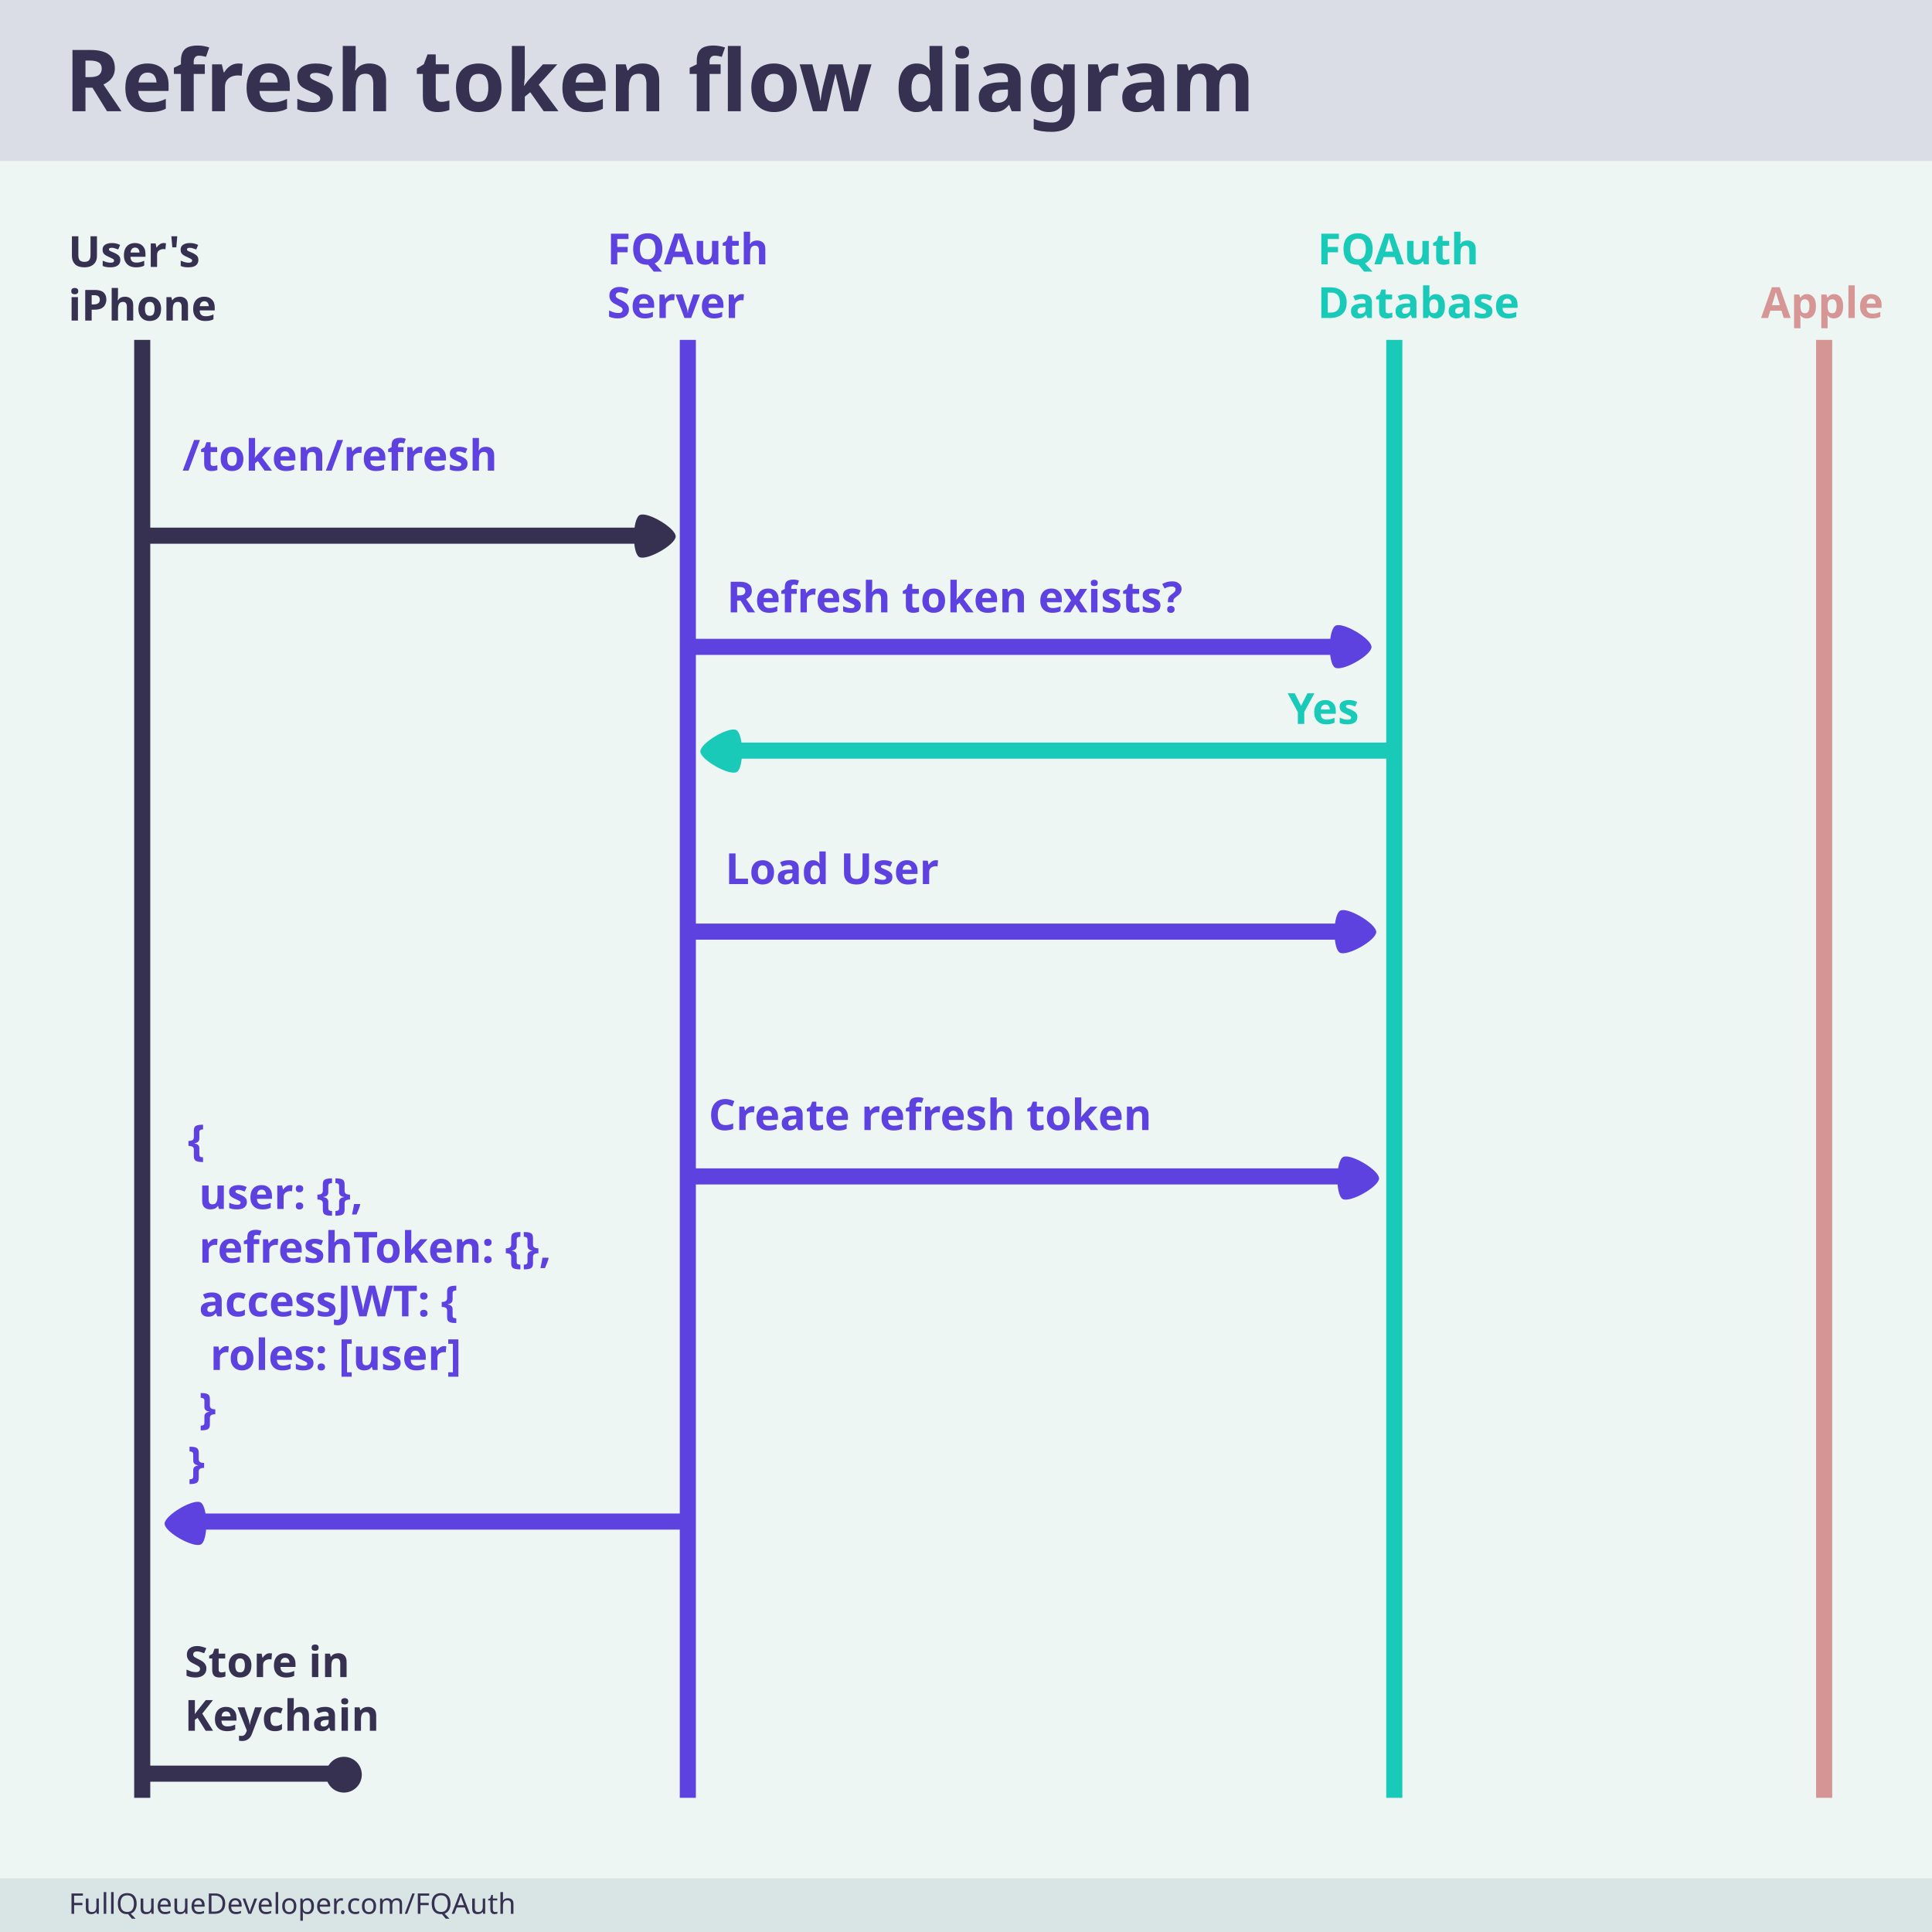
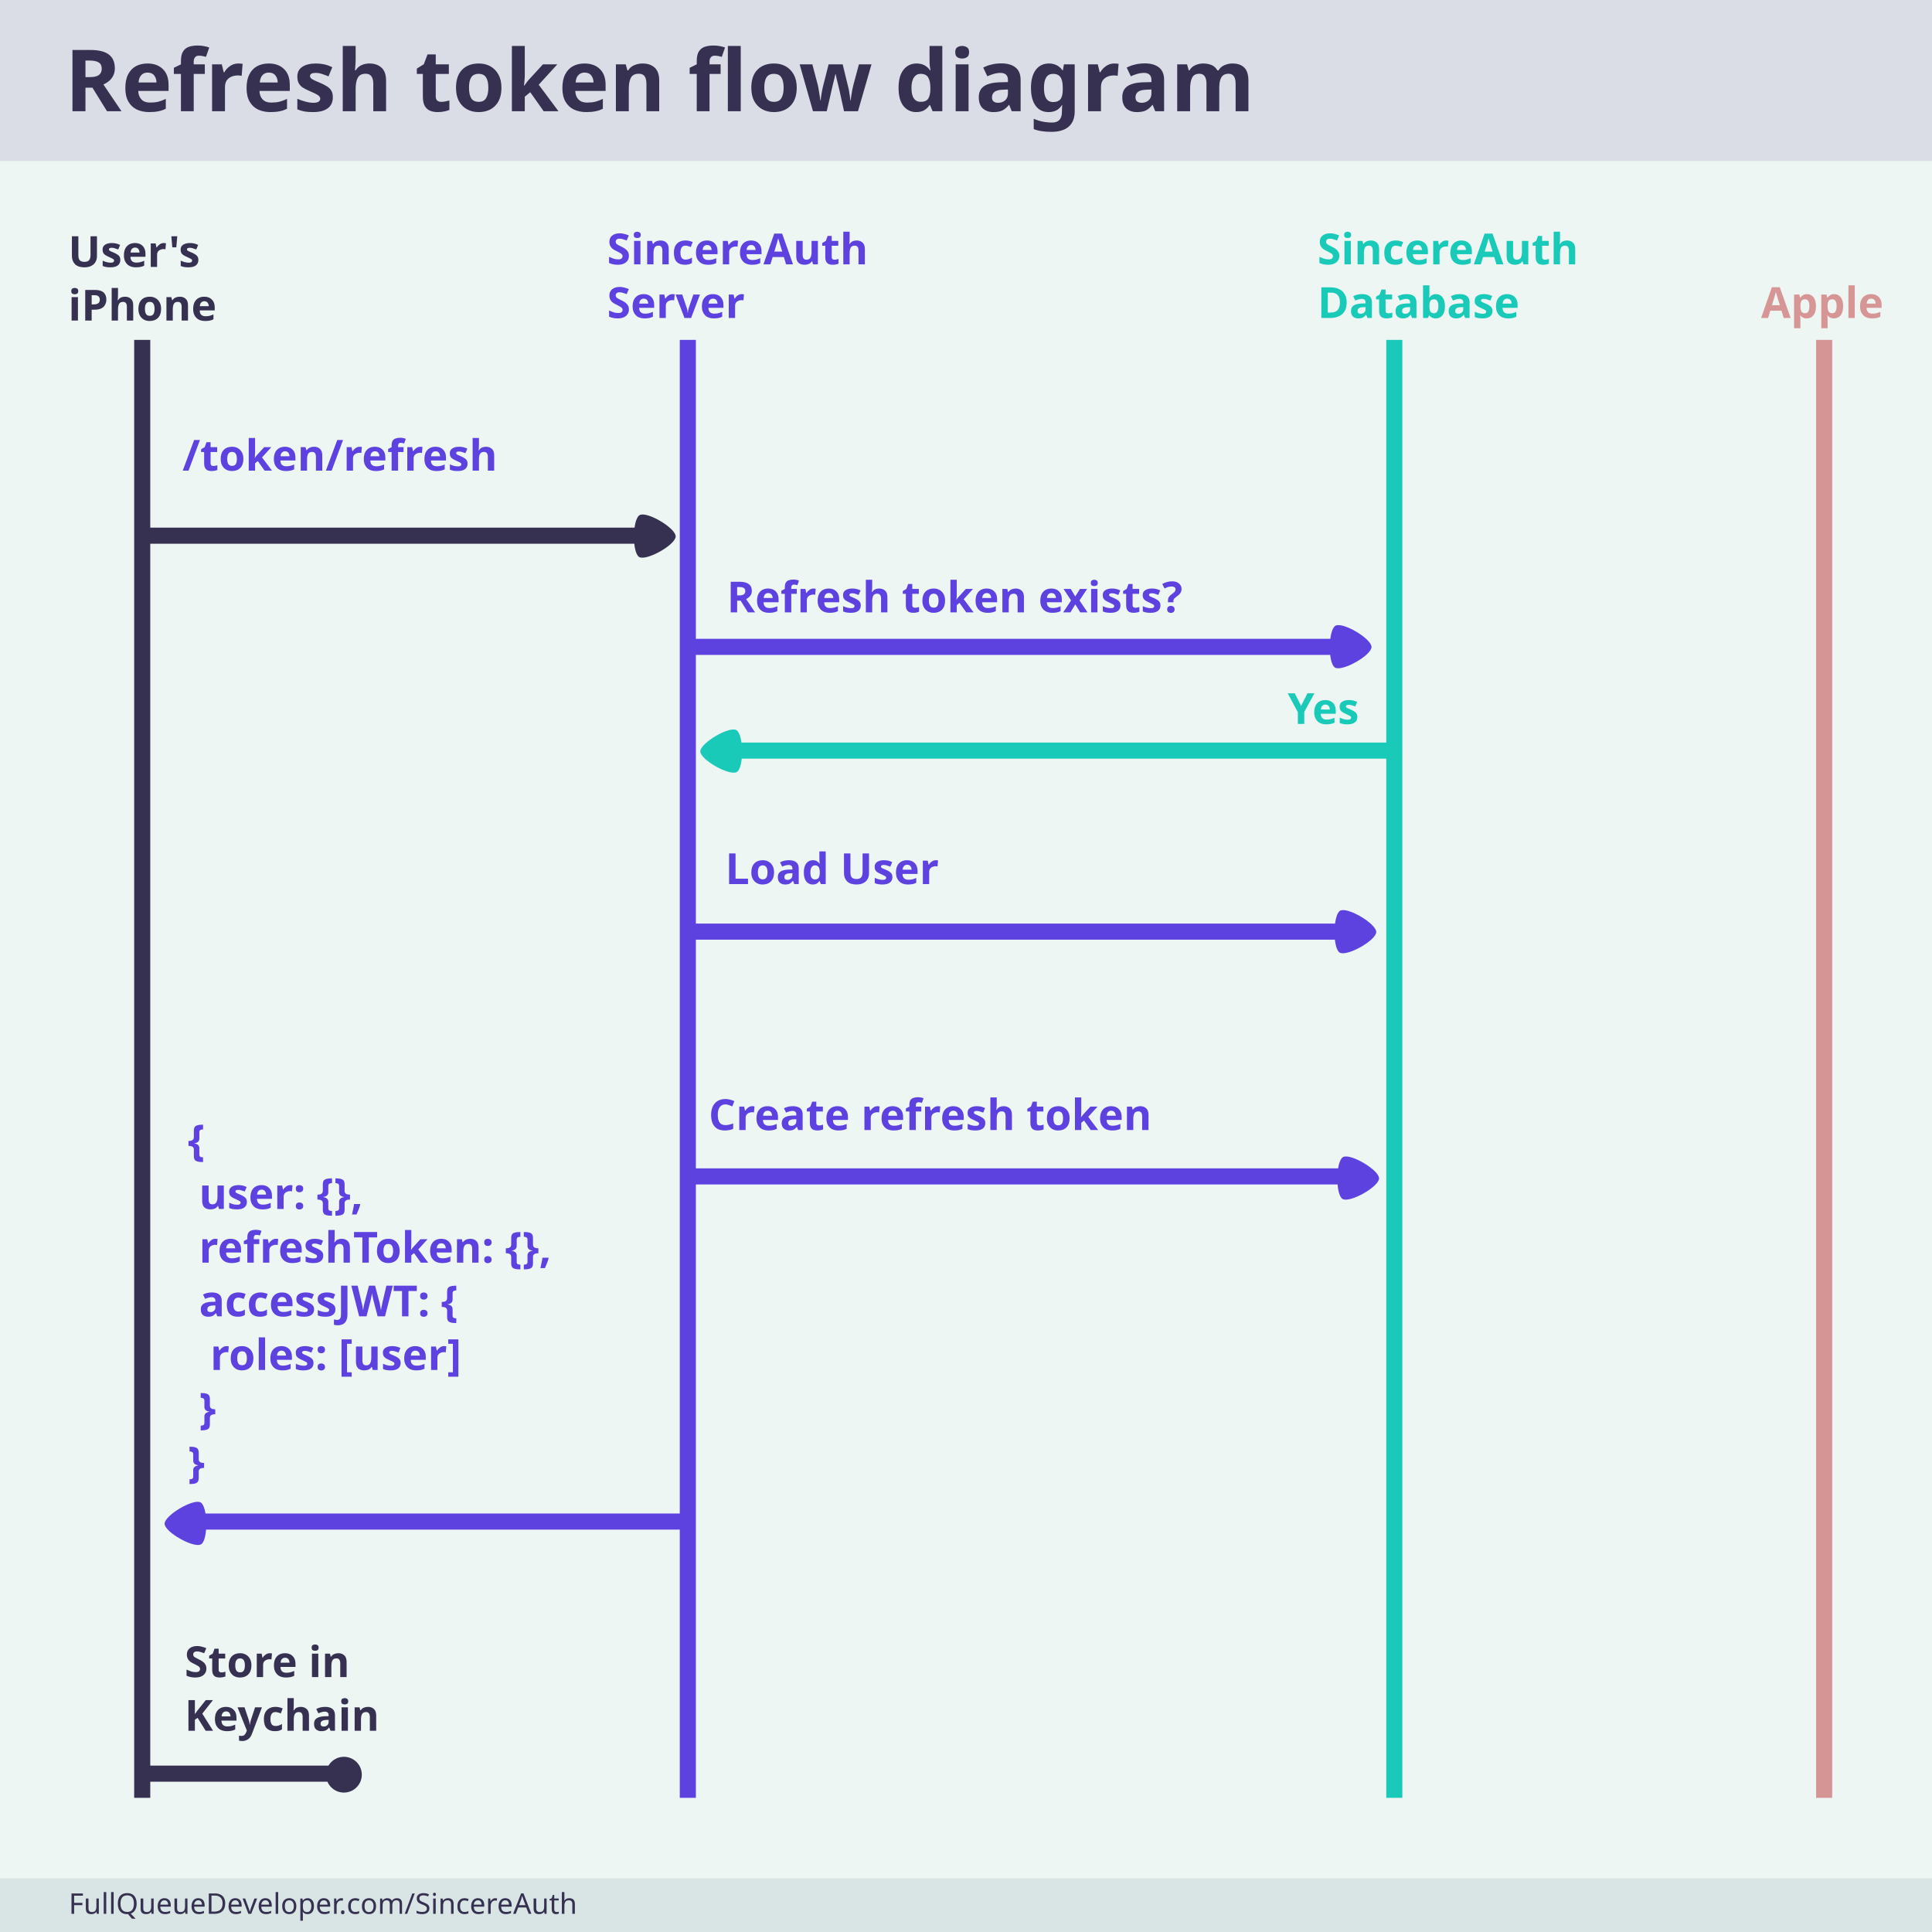
<svg xmlns="http://www.w3.org/2000/svg" width="1080" height="1080" viewBox="0 0 285.75 285.75" version="1.1" id="svg11406">
  <defs id="defs11403">
    <rect x="536.989" y="307.65" width="268.495" height="26.104" id="rect3155" />
    <rect x="66.886" y="29.081" width="674.675" height="42.167" id="rect474" />
  </defs>
  <g id="layer4">
    <rect style="fill:#eef6f4;fill-opacity:1;fill-rule:evenodd;stroke:none;stroke-width:1.058;stroke-linejoin:bevel;stroke-dasharray:none;stroke-opacity:1;paint-order:markers fill stroke" id="rect10173" width="285.75" height="285.75" x="0" y="0" ry="0" />
  </g>
  <g id="layer2" style="display:inline">
    <rect style="display:inline;fill:#dadde5;fill-opacity:1;fill-rule:evenodd;stroke-width:4.282;stroke-linejoin:bevel;paint-order:markers fill stroke" id="rect3323" width="285.75" height="23.812" x="1.110223e-16" y="0" ry="0" />
    <rect style="display:inline;fill:#d9e5e5;fill-opacity:1;fill-rule:evenodd;stroke-width:2.472;stroke-linejoin:bevel;paint-order:markers fill stroke" id="rect3323-1" width="285.75" height="7.938" x="0" y="277.812" ry="0" />
    <text xml:space="preserve" style="font-style:normal;font-variant:normal;font-weight:bold;font-stretch:normal;font-size:12.7px;font-family:MonoLisa;-inkscape-font-specification:'MonoLisa, Bold';font-variant-ligatures:normal;font-variant-caps:normal;font-variant-numeric:normal;font-variant-east-asian:normal;fill:#363051;fill-rule:evenodd;stroke-width:4.371;stroke-linejoin:bevel;paint-order:markers fill stroke" x="9.58" y="16.451" id="text480">
      <tspan id="tspan478" x="9.58" y="16.451" style="font-style:normal;font-variant:normal;font-weight:bold;font-stretch:normal;font-size:12.7px;font-family:MonoLisa;-inkscape-font-specification:'MonoLisa, Bold';font-variant-ligatures:normal;font-variant-caps:normal;font-variant-numeric:normal;font-variant-east-asian:normal;stroke-width:4.371">Refresh token flow diagram</tspan>
    </text>
    <text xml:space="preserve" style="font-style:normal;font-variant:normal;font-weight:500;font-stretch:normal;font-size:4.233px;font-family:MonoLisa;-inkscape-font-specification:'MonoLisa, Medium';font-variant-ligatures:normal;font-variant-caps:normal;font-variant-numeric:normal;font-variant-east-asian:normal;fill:#363051;fill-rule:evenodd;stroke-width:4.371;stroke-linejoin:bevel;paint-order:markers fill stroke" x="10.168" y="283.062" id="text603">
-       <tspan id="tspan601" style="font-style:normal;font-variant:normal;font-weight:500;font-stretch:normal;font-size:4.233px;font-family:MonoLisa;-inkscape-font-specification:'MonoLisa, Medium';font-variant-ligatures:normal;font-variant-caps:normal;font-variant-numeric:normal;font-variant-east-asian:normal;stroke-width:4.371" x="10.168" y="283.062">FullQueueDeveloper.com/FQAuth</tspan>
+       <tspan id="tspan601" style="font-style:normal;font-variant:normal;font-weight:500;font-stretch:normal;font-size:4.233px;font-family:MonoLisa;-inkscape-font-specification:'MonoLisa, Medium';font-variant-ligatures:normal;font-variant-caps:normal;font-variant-numeric:normal;font-variant-east-asian:normal;stroke-width:4.371" x="10.168" y="283.062">FullQueueDeveloper.com/SincereAuth</tspan>
    </text>
  </g>
  <g id="layer3" style="display:inline">
    <rect style="fill:#363051;fill-rule:evenodd;stroke-width:3.835;stroke-linejoin:bevel;paint-order:markers fill stroke" id="rect238" width="2.381" height="215.635" x="19.844" y="50.271" />
    <rect style="fill:#5e42e0;fill-opacity:1;fill-rule:evenodd;stroke-width:3.835;stroke-linejoin:bevel;paint-order:markers fill stroke" id="rect238-5" width="2.381" height="215.635" x="100.542" y="50.271" />
    <rect style="fill:#19cab9;fill-opacity:1;fill-rule:evenodd;stroke-width:3.835;stroke-linejoin:bevel;paint-order:markers fill stroke" id="rect238-5-06" width="2.381" height="215.635" x="205.032" y="50.271" />
    <rect style="fill:#d69595;fill-opacity:1;fill-rule:evenodd;stroke-width:3.835;stroke-linejoin:bevel;paint-order:markers fill stroke" id="rect238-5-0" width="2.381" height="215.635" x="268.609" y="50.271" />
    <text xml:space="preserve" style="font-style:normal;font-variant:normal;font-weight:bold;font-stretch:normal;font-size:6.35px;font-family:MonoLisa;-inkscape-font-specification:'MonoLisa, Bold';font-variant-ligatures:normal;font-variant-caps:normal;font-variant-numeric:normal;font-variant-east-asian:normal;fill:#363051;fill-rule:evenodd;stroke-width:4.371;stroke-linejoin:bevel;paint-order:markers fill stroke" x="10.088" y="39.476" id="text629">
      <tspan id="tspan627" style="font-style:normal;font-variant:normal;font-weight:bold;font-stretch:normal;font-size:6.35px;font-family:MonoLisa;-inkscape-font-specification:'MonoLisa, Bold';font-variant-ligatures:normal;font-variant-caps:normal;font-variant-numeric:normal;font-variant-east-asian:normal;stroke-width:4.371" x="10.088" y="39.476">User's </tspan>
      <tspan style="font-style:normal;font-variant:normal;font-weight:bold;font-stretch:normal;font-size:6.35px;font-family:MonoLisa;-inkscape-font-specification:'MonoLisa, Bold';font-variant-ligatures:normal;font-variant-caps:normal;font-variant-numeric:normal;font-variant-east-asian:normal;stroke-width:4.371" x="10.088" y="47.413" id="tspan2305">iPhone</tspan>
    </text>
    <text xml:space="preserve" style="font-style:normal;font-variant:normal;font-weight:bold;font-stretch:normal;font-size:6.35px;font-family:MonoLisa;-inkscape-font-specification:'MonoLisa, Bold';font-variant-ligatures:normal;font-variant-caps:normal;font-variant-numeric:normal;font-variant-east-asian:normal;fill:#5e42e0;fill-opacity:1;fill-rule:evenodd;stroke-width:4.371;stroke-linejoin:bevel;paint-order:markers fill stroke" x="89.787" y="39.095" id="text629-1">
-       <tspan id="tspan627-6" style="font-style:normal;font-variant:normal;font-weight:bold;font-stretch:normal;font-size:6.35px;font-family:MonoLisa;-inkscape-font-specification:'MonoLisa, Bold';font-variant-ligatures:normal;font-variant-caps:normal;font-variant-numeric:normal;font-variant-east-asian:normal;fill:#5e42e0;fill-opacity:1;stroke-width:4.371" x="89.787" y="39.095">FQAuth </tspan>
+       <tspan id="tspan627-6" style="font-style:normal;font-variant:normal;font-weight:bold;font-stretch:normal;font-size:6.35px;font-family:MonoLisa;-inkscape-font-specification:'MonoLisa, Bold';font-variant-ligatures:normal;font-variant-caps:normal;font-variant-numeric:normal;font-variant-east-asian:normal;fill:#5e42e0;fill-opacity:1;stroke-width:4.371" x="89.787" y="39.095">SincereAuth </tspan>
      <tspan style="font-style:normal;font-variant:normal;font-weight:bold;font-stretch:normal;font-size:6.35px;font-family:MonoLisa;-inkscape-font-specification:'MonoLisa, Bold';font-variant-ligatures:normal;font-variant-caps:normal;font-variant-numeric:normal;font-variant-east-asian:normal;fill:#5e42e0;fill-opacity:1;stroke-width:4.371" x="89.787" y="47.032" id="tspan2303">Server</tspan>
    </text>
    <text xml:space="preserve" style="font-style:normal;font-variant:normal;font-weight:bold;font-stretch:normal;font-size:6.35px;font-family:MonoLisa;-inkscape-font-specification:'MonoLisa, Bold';font-variant-ligatures:normal;font-variant-caps:normal;font-variant-numeric:normal;font-variant-east-asian:normal;fill:#19cab9;fill-opacity:1;fill-rule:evenodd;stroke-width:4.371;stroke-linejoin:bevel;paint-order:markers fill stroke" x="194.852" y="39.095" id="text629-1-2">
-       <tspan id="tspan627-6-1" style="font-style:normal;font-variant:normal;font-weight:bold;font-stretch:normal;font-size:6.35px;font-family:MonoLisa;-inkscape-font-specification:'MonoLisa, Bold';font-variant-ligatures:normal;font-variant-caps:normal;font-variant-numeric:normal;font-variant-east-asian:normal;fill:#19cab9;fill-opacity:1;stroke-width:4.371" x="194.852" y="39.095">FQAuth </tspan>
+       <tspan id="tspan627-6-1" style="font-style:normal;font-variant:normal;font-weight:bold;font-stretch:normal;font-size:6.35px;font-family:MonoLisa;-inkscape-font-specification:'MonoLisa, Bold';font-variant-ligatures:normal;font-variant-caps:normal;font-variant-numeric:normal;font-variant-east-asian:normal;fill:#19cab9;fill-opacity:1;stroke-width:4.371" x="194.852" y="39.095">SincereAuth </tspan>
      <tspan style="font-style:normal;font-variant:normal;font-weight:bold;font-stretch:normal;font-size:6.35px;font-family:MonoLisa;-inkscape-font-specification:'MonoLisa, Bold';font-variant-ligatures:normal;font-variant-caps:normal;font-variant-numeric:normal;font-variant-east-asian:normal;fill:#19cab9;fill-opacity:1;stroke-width:4.371" x="194.852" y="47.032" id="tspan2301">Database</tspan>
    </text>
    <text xml:space="preserve" style="font-style:normal;font-variant:normal;font-weight:bold;font-stretch:normal;font-size:6.35px;font-family:MonoLisa;-inkscape-font-specification:'MonoLisa, Bold';font-variant-ligatures:normal;font-variant-caps:normal;font-variant-numeric:normal;font-variant-east-asian:normal;fill:#d69696;fill-opacity:1;fill-rule:evenodd;stroke-width:4.371;stroke-linejoin:bevel;paint-order:markers fill stroke" x="260.474" y="31.157" id="text629-1-1">
      <tspan id="tspan627-6-8" style="font-style:normal;font-variant:normal;font-weight:bold;font-stretch:normal;font-size:6.35px;font-family:MonoLisa;-inkscape-font-specification:'MonoLisa, Bold';font-variant-ligatures:normal;font-variant-caps:normal;font-variant-numeric:normal;font-variant-east-asian:normal;fill:#d69696;fill-opacity:1;stroke-width:4.371" x="260.474" y="31.157" />
      <tspan style="font-style:normal;font-variant:normal;font-weight:bold;font-stretch:normal;font-size:6.35px;font-family:MonoLisa;-inkscape-font-specification:'MonoLisa, Bold';font-variant-ligatures:normal;font-variant-caps:normal;font-variant-numeric:normal;font-variant-east-asian:normal;fill:#d69696;fill-opacity:1;stroke-width:4.371" x="260.474" y="39.095" id="tspan3237" />
      <tspan style="font-style:normal;font-variant:normal;font-weight:bold;font-stretch:normal;font-size:6.35px;font-family:MonoLisa;-inkscape-font-specification:'MonoLisa, Bold';font-variant-ligatures:normal;font-variant-caps:normal;font-variant-numeric:normal;font-variant-east-asian:normal;fill:#d69696;fill-opacity:1;stroke-width:4.371" x="260.474" y="47.032" id="tspan3239">Apple</tspan>
    </text>
  </g>
  <g id="layer1">
    <text xml:space="preserve" transform="scale(0.2645833)" id="text472" style="font-weight:bold;font-size:24px;font-family:MonoLisa;-inkscape-font-specification:'MonoLisa, Bold';white-space:pre;shape-inside:url(#rect474);display:inline;fill:#363051;fill-rule:evenodd;stroke-width:16.52;stroke-linejoin:bevel;paint-order:markers fill stroke" />
    <rect style="fill:#363051;fill-rule:evenodd;stroke-width:2.517;stroke-linejoin:bevel;paint-order:markers fill stroke" id="rect707-1" width="74.243" height="2.381" x="21.536" y="78.039" />
    <rect style="fill:#363051;fill-rule:evenodd;stroke-width:1.562;stroke-linejoin:bevel;paint-order:markers fill stroke" id="rect707-1-54" width="28.598" height="2.381" x="21.497" y="261.14" />
    <rect style="fill:#5e42e0;fill-opacity:1;fill-rule:evenodd;stroke-width:2.883;stroke-linejoin:bevel;paint-order:markers fill stroke" id="rect707-1-5" width="97.414" height="2.381" x="102.522" y="136.601" />
    <rect style="display:none;fill:#5e42e0;fill-opacity:1;fill-rule:evenodd;stroke-width:2.898;stroke-linejoin:bevel;paint-order:markers fill stroke" id="rect707-1-5-6" width="98.412" height="2.381" x="102.461" y="187.542" />
    <rect style="fill:#5e42e0;fill-opacity:1;fill-rule:evenodd;stroke-width:2.884;stroke-linejoin:bevel;paint-order:markers fill stroke" id="rect707-1-5-6-0" width="97.441" height="2.381" x="102.251" y="172.805" />
    <rect style="fill:#5e42e0;fill-opacity:1;fill-rule:evenodd;stroke-width:2.555;stroke-linejoin:bevel;paint-order:markers fill stroke" id="rect707-1-5-6-0-4" width="76.471" height="2.381" x="26.192" y="223.854" />
    <rect style="fill:#19cab9;fill-opacity:1;fill-rule:evenodd;stroke-width:2.876;stroke-linejoin:bevel;paint-order:markers fill stroke" id="rect707-1-5-3" width="96.948" height="2.381" x="108.463" y="109.827" />
    <rect style="fill:#5e42e0;fill-opacity:1;fill-rule:evenodd;stroke-width:2.844;stroke-linejoin:bevel;paint-order:markers fill stroke" id="rect709-2-0" width="94.562" height="2.381" x="102.322" y="94.482" />
    <text xml:space="preserve" style="font-style:normal;font-variant:normal;font-weight:bold;font-stretch:normal;font-size:6.35px;font-family:MonoLisa;-inkscape-font-specification:'MonoLisa, Bold';font-variant-ligatures:normal;font-variant-caps:normal;font-variant-numeric:normal;font-variant-east-asian:normal;fill:#5e42e0;fill-opacity:1;fill-rule:evenodd;stroke-width:4.371;stroke-linejoin:bevel;paint-order:markers fill stroke" x="26.981" y="69.606" id="text2170">
      <tspan id="tspan2168" style="stroke-width:4.371" x="26.981" y="69.606">/token/refresh</tspan>
    </text>
    <text xml:space="preserve" style="font-style:normal;font-variant:normal;font-weight:bold;font-stretch:normal;font-size:6.35px;font-family:MonoLisa;-inkscape-font-specification:'MonoLisa, Bold';font-variant-ligatures:normal;font-variant-caps:normal;font-variant-numeric:normal;font-variant-east-asian:normal;display:none;fill:#5e42e0;fill-opacity:1;fill-rule:evenodd;stroke-width:4.371;stroke-linejoin:bevel;paint-order:markers fill stroke" x="108.162" y="184.925" id="text2926-0">
      <tspan style="stroke-width:4.371" x="0" y="0" id="tspan2978-4">Create user</tspan>
    </text>
    <text xml:space="preserve" style="font-style:normal;font-variant:normal;font-weight:bold;font-stretch:normal;font-size:6.35px;font-family:MonoLisa;-inkscape-font-specification:'MonoLisa, Bold';font-variant-ligatures:normal;font-variant-caps:normal;font-variant-numeric:normal;font-variant-east-asian:normal;fill:#5e42e0;fill-opacity:1;fill-rule:evenodd;stroke-width:4.371;stroke-linejoin:bevel;paint-order:markers fill stroke" x="104.801" y="167.139" id="text2926-0-8">
      <tspan style="stroke-width:4.371" x="104.801" y="167.139" id="tspan2978-4-0">Create refresh token</tspan>
    </text>
    <text xml:space="preserve" style="font-style:normal;font-variant:normal;font-weight:bold;font-stretch:normal;font-size:6.35px;font-family:MonoLisa;-inkscape-font-specification:'MonoLisa, Bold';font-variant-ligatures:normal;font-variant-caps:normal;font-variant-numeric:normal;font-variant-east-asian:normal;fill:#19cab9;fill-opacity:1;fill-rule:evenodd;stroke-width:4.371;stroke-linejoin:bevel;paint-order:markers fill stroke" x="190.455" y="107.071" id="text3073">
      <tspan id="tspan491" x="190.455" y="107.071">Yes</tspan>
    </text>
    <text xml:space="preserve" transform="scale(0.2645833)" id="text3153" style="font-style:normal;font-variant:normal;font-weight:bold;font-stretch:normal;font-size:24px;font-family:MonoLisa;-inkscape-font-specification:'MonoLisa, Bold';font-variant-ligatures:normal;font-variant-caps:normal;font-variant-numeric:normal;font-variant-east-asian:normal;white-space:pre;shape-inside:url(#rect3155);display:inline;fill:#19cab9;fill-opacity:1;fill-rule:evenodd;stroke-width:16.52;stroke-linejoin:bevel;paint-order:markers fill stroke" />
    <text xml:space="preserve" style="font-style:normal;font-variant:normal;font-weight:bold;font-stretch:normal;font-size:6.35px;font-family:MonoLisa;-inkscape-font-specification:'MonoLisa, Bold';font-variant-ligatures:normal;font-variant-caps:normal;font-variant-numeric:normal;font-variant-east-asian:normal;fill:#5e42e0;fill-opacity:1;fill-rule:evenodd;stroke-width:4.371;stroke-linejoin:bevel;paint-order:markers fill stroke" x="107.498" y="90.573" id="text3161">
      <tspan id="tspan3159" style="fill:#5e42e0;fill-opacity:1;stroke-width:4.371" x="107.498" y="90.573">Refresh token exists?</tspan>
    </text>
    <text xml:space="preserve" style="font-style:normal;font-variant:normal;font-weight:bold;font-stretch:normal;font-size:6.35px;font-family:MonoLisa;-inkscape-font-specification:'MonoLisa, Bold';font-variant-ligatures:normal;font-variant-caps:normal;font-variant-numeric:normal;font-variant-east-asian:normal;fill:#5e42e0;fill-opacity:1;fill-rule:evenodd;stroke-width:4.371;stroke-linejoin:bevel;paint-order:markers fill stroke" x="107.259" y="130.756" id="text3161-9">
      <tspan id="tspan3159-8" style="fill:#5e42e0;fill-opacity:1;stroke-width:4.371" x="107.259" y="130.756">Load User</tspan>
    </text>
    <text xml:space="preserve" style="font-style:normal;font-variant:normal;font-weight:bold;font-stretch:normal;font-size:6.35px;font-family:MonoLisa;-inkscape-font-specification:'MonoLisa, Bold';font-variant-ligatures:normal;font-variant-caps:normal;font-variant-numeric:normal;font-variant-east-asian:normal;fill:#5e42e0;fill-opacity:1;fill-rule:evenodd;stroke-width:4.371;stroke-linejoin:bevel;paint-order:markers fill stroke" x="27.781" y="170.873" id="text3537">
      <tspan id="tspan3535" style="fill:#5e42e0;fill-opacity:1;stroke-width:4.371" x="27.781" y="170.873">{</tspan>
      <tspan style="fill:#5e42e0;fill-opacity:1;stroke-width:4.371" x="27.781" y="178.811" id="tspan3541"> user: {},</tspan>
      <tspan style="fill:#5e42e0;fill-opacity:1;stroke-width:4.371" x="27.781" y="186.748" id="tspan3543" dx="0 0 0 0 0 0 0 0 0 0 0 0 0 0"> refreshToken: {},</tspan>
      <tspan style="fill:#5e42e0;fill-opacity:1;stroke-width:4.371" x="27.781" y="194.686" id="tspan3545"> accessJWT: {</tspan>
      <tspan style="fill:#5e42e0;fill-opacity:1;stroke-width:4.371" x="27.781" y="202.623" id="tspan3549">  roles: [user]</tspan>
      <tspan style="fill:#5e42e0;fill-opacity:1;stroke-width:4.371" x="27.781" y="210.561" id="tspan3547"> }</tspan>
      <tspan style="fill:#5e42e0;fill-opacity:1;stroke-width:4.371" x="27.781" y="218.498" id="tspan3551">}</tspan>
      <tspan style="fill:#5e42e0;fill-opacity:1;stroke-width:4.371" x="27.781" y="226.436" id="tspan3539" />
    </text>
    <text xml:space="preserve" style="font-style:normal;font-variant:normal;font-weight:bold;font-stretch:normal;font-size:6.35px;font-family:MonoLisa;-inkscape-font-specification:'MonoLisa, Bold';font-variant-ligatures:normal;font-variant-caps:normal;font-variant-numeric:normal;font-variant-east-asian:normal;fill:#363051;fill-opacity:1;fill-rule:evenodd;stroke-width:4.371;stroke-linejoin:bevel;paint-order:markers fill stroke" x="27.292" y="248.046" id="text3776">
      <tspan id="tspan3774" style="fill:#363051;fill-opacity:1;stroke-width:4.371" x="27.292" y="248.046">Store in </tspan>
      <tspan style="fill:#363051;fill-opacity:1;stroke-width:4.371" x="27.292" y="255.984" id="tspan3778">Keychain</tspan>
    </text>
    <path style="fill:#363051;fill-rule:evenodd;stroke-width:4.371;stroke-linejoin:bevel;paint-order:markers fill stroke" id="path1148" d="m 224.161,203.885 c 1.08,-0.608 5.346,1.917 5.332,3.156 -0.013,1.239 -4.333,3.671 -5.4,3.04 -1.066,-0.631 -1.013,-5.588 0.067,-6.196 z" transform="translate(-129.556,-127.6994)" />
    <path style="fill:#5e42e0;fill-opacity:1;fill-rule:evenodd;stroke-width:4.371;stroke-linejoin:bevel;paint-order:markers fill stroke" id="path1148-0" d="m 224.161,203.885 c 1.08,-0.608 5.346,1.917 5.332,3.156 -0.013,1.239 -4.333,3.671 -5.4,3.04 -1.066,-0.631 -1.013,-5.588 0.067,-6.196 z" transform="translate(-26.64087,-111.3397)" />
    <path style="fill:#5e42e0;fill-opacity:1;fill-rule:evenodd;stroke-width:4.371;stroke-linejoin:bevel;paint-order:markers fill stroke" id="path1148-04" d="m 224.161,203.885 c 1.08,-0.608 5.346,1.917 5.332,3.156 -0.013,1.239 -4.333,3.671 -5.4,3.04 -1.066,-0.631 -1.013,-5.588 0.067,-6.196 z" transform="translate(-25.94287,-69.18886)" />
    <path style="fill:#19cab9;fill-opacity:1;fill-rule:evenodd;stroke-width:4.371;stroke-linejoin:bevel;paint-order:markers fill stroke" id="path1148-3" d="m 224.161,203.885 c 1.08,-0.608 5.346,1.917 5.332,3.156 -0.013,1.239 -4.333,3.671 -5.4,3.04 -1.066,-0.631 -1.013,-5.588 0.067,-6.196 z" transform="matrix(-1,0,0,1,333.0742,-95.89929)" />
    <path style="display:none;fill:#5e42e0;fill-opacity:1;fill-rule:evenodd;stroke-width:4.371;stroke-linejoin:bevel;paint-order:markers fill stroke" id="path1148-9" d="m 224.161,203.885 c 1.08,-0.608 5.346,1.917 5.332,3.156 -0.013,1.239 -4.333,3.671 -5.4,3.04 -1.066,-0.631 -1.013,-5.588 0.067,-6.196 z" transform="translate(-25.94287,-18.31974)" />
    <path style="fill:#5e42e0;fill-opacity:1;fill-rule:evenodd;stroke-width:4.371;stroke-linejoin:bevel;paint-order:markers fill stroke" id="path1148-32" d="m 224.161,203.885 c 1.08,-0.608 5.346,1.917 5.332,3.156 -0.013,1.239 -4.333,3.671 -5.4,3.04 -1.066,-0.631 -1.013,-5.588 0.067,-6.196 z" transform="translate(-25.52277,-32.74887)" />
    <path style="fill:#5e42e0;fill-opacity:1;fill-rule:evenodd;stroke-width:4.371;stroke-linejoin:bevel;paint-order:markers fill stroke" id="path1148-94" d="m 224.161,203.885 c 1.08,-0.608 5.346,1.917 5.332,3.156 -0.013,1.239 -4.333,3.671 -5.4,3.04 -1.066,-0.631 -1.013,-5.588 0.067,-6.196 z" transform="matrix(-1,0,0,1,253.8354,18.32889)" />
    <circle style="fill:#363051;fill-opacity:1;fill-rule:evenodd;stroke-width:3.909;stroke-linejoin:bevel;paint-order:markers fill stroke" id="path2968" cx="50.866" cy="262.484" r="2.646" />
  </g>
</svg>
